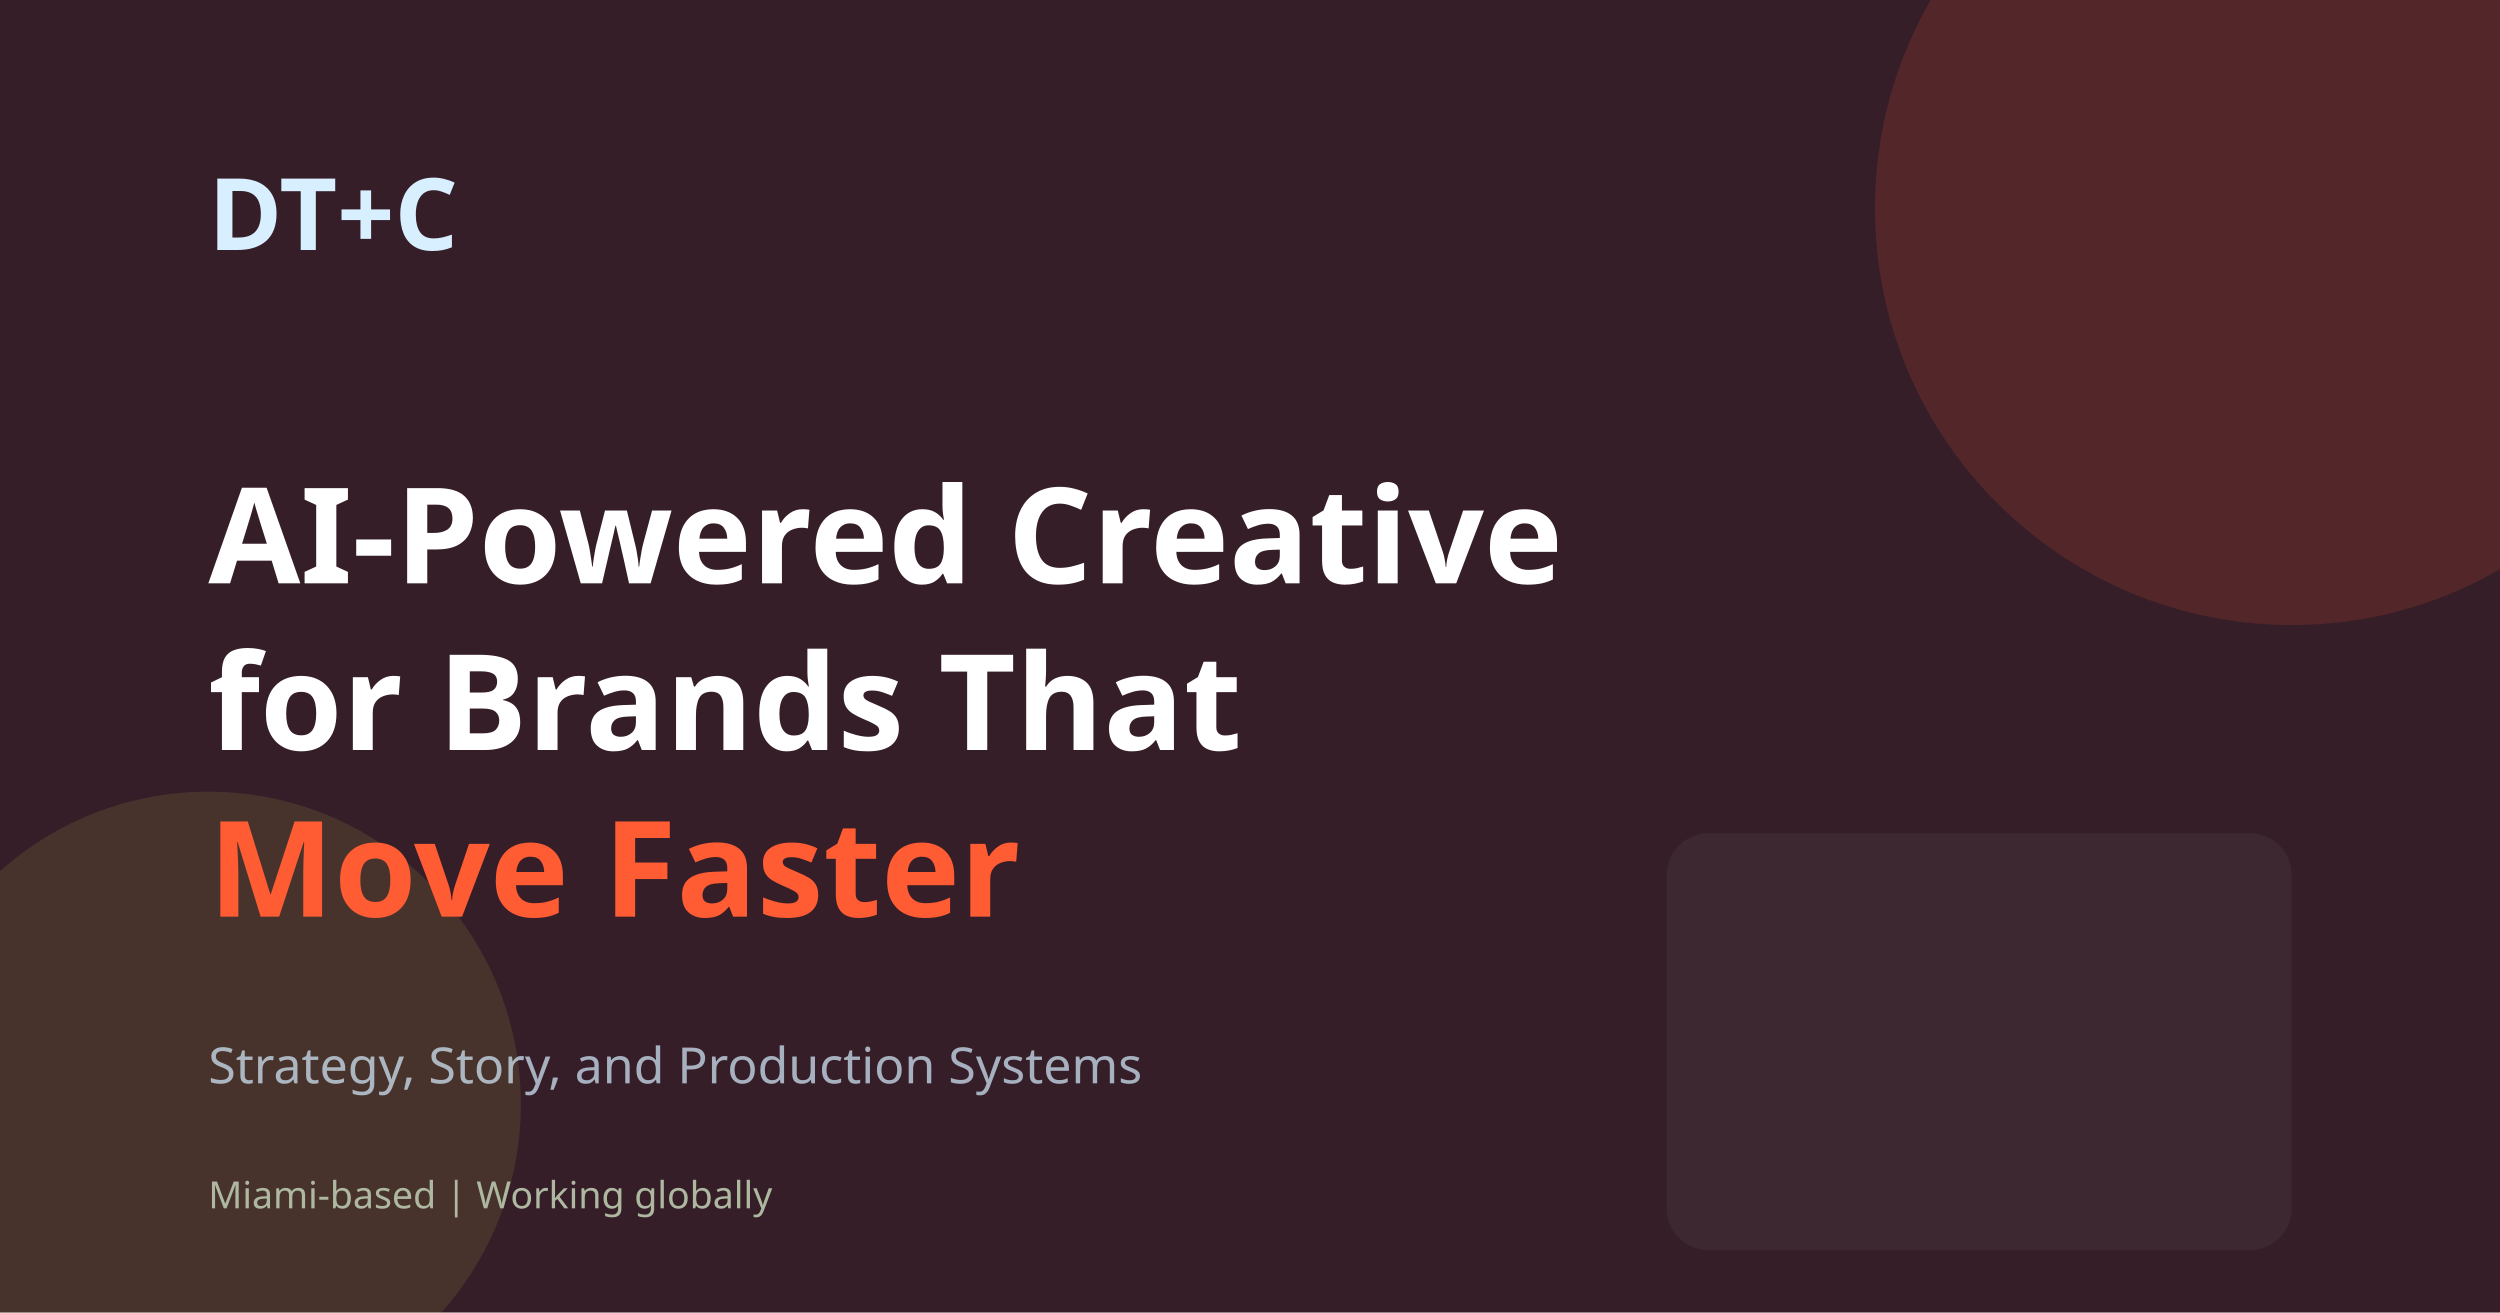
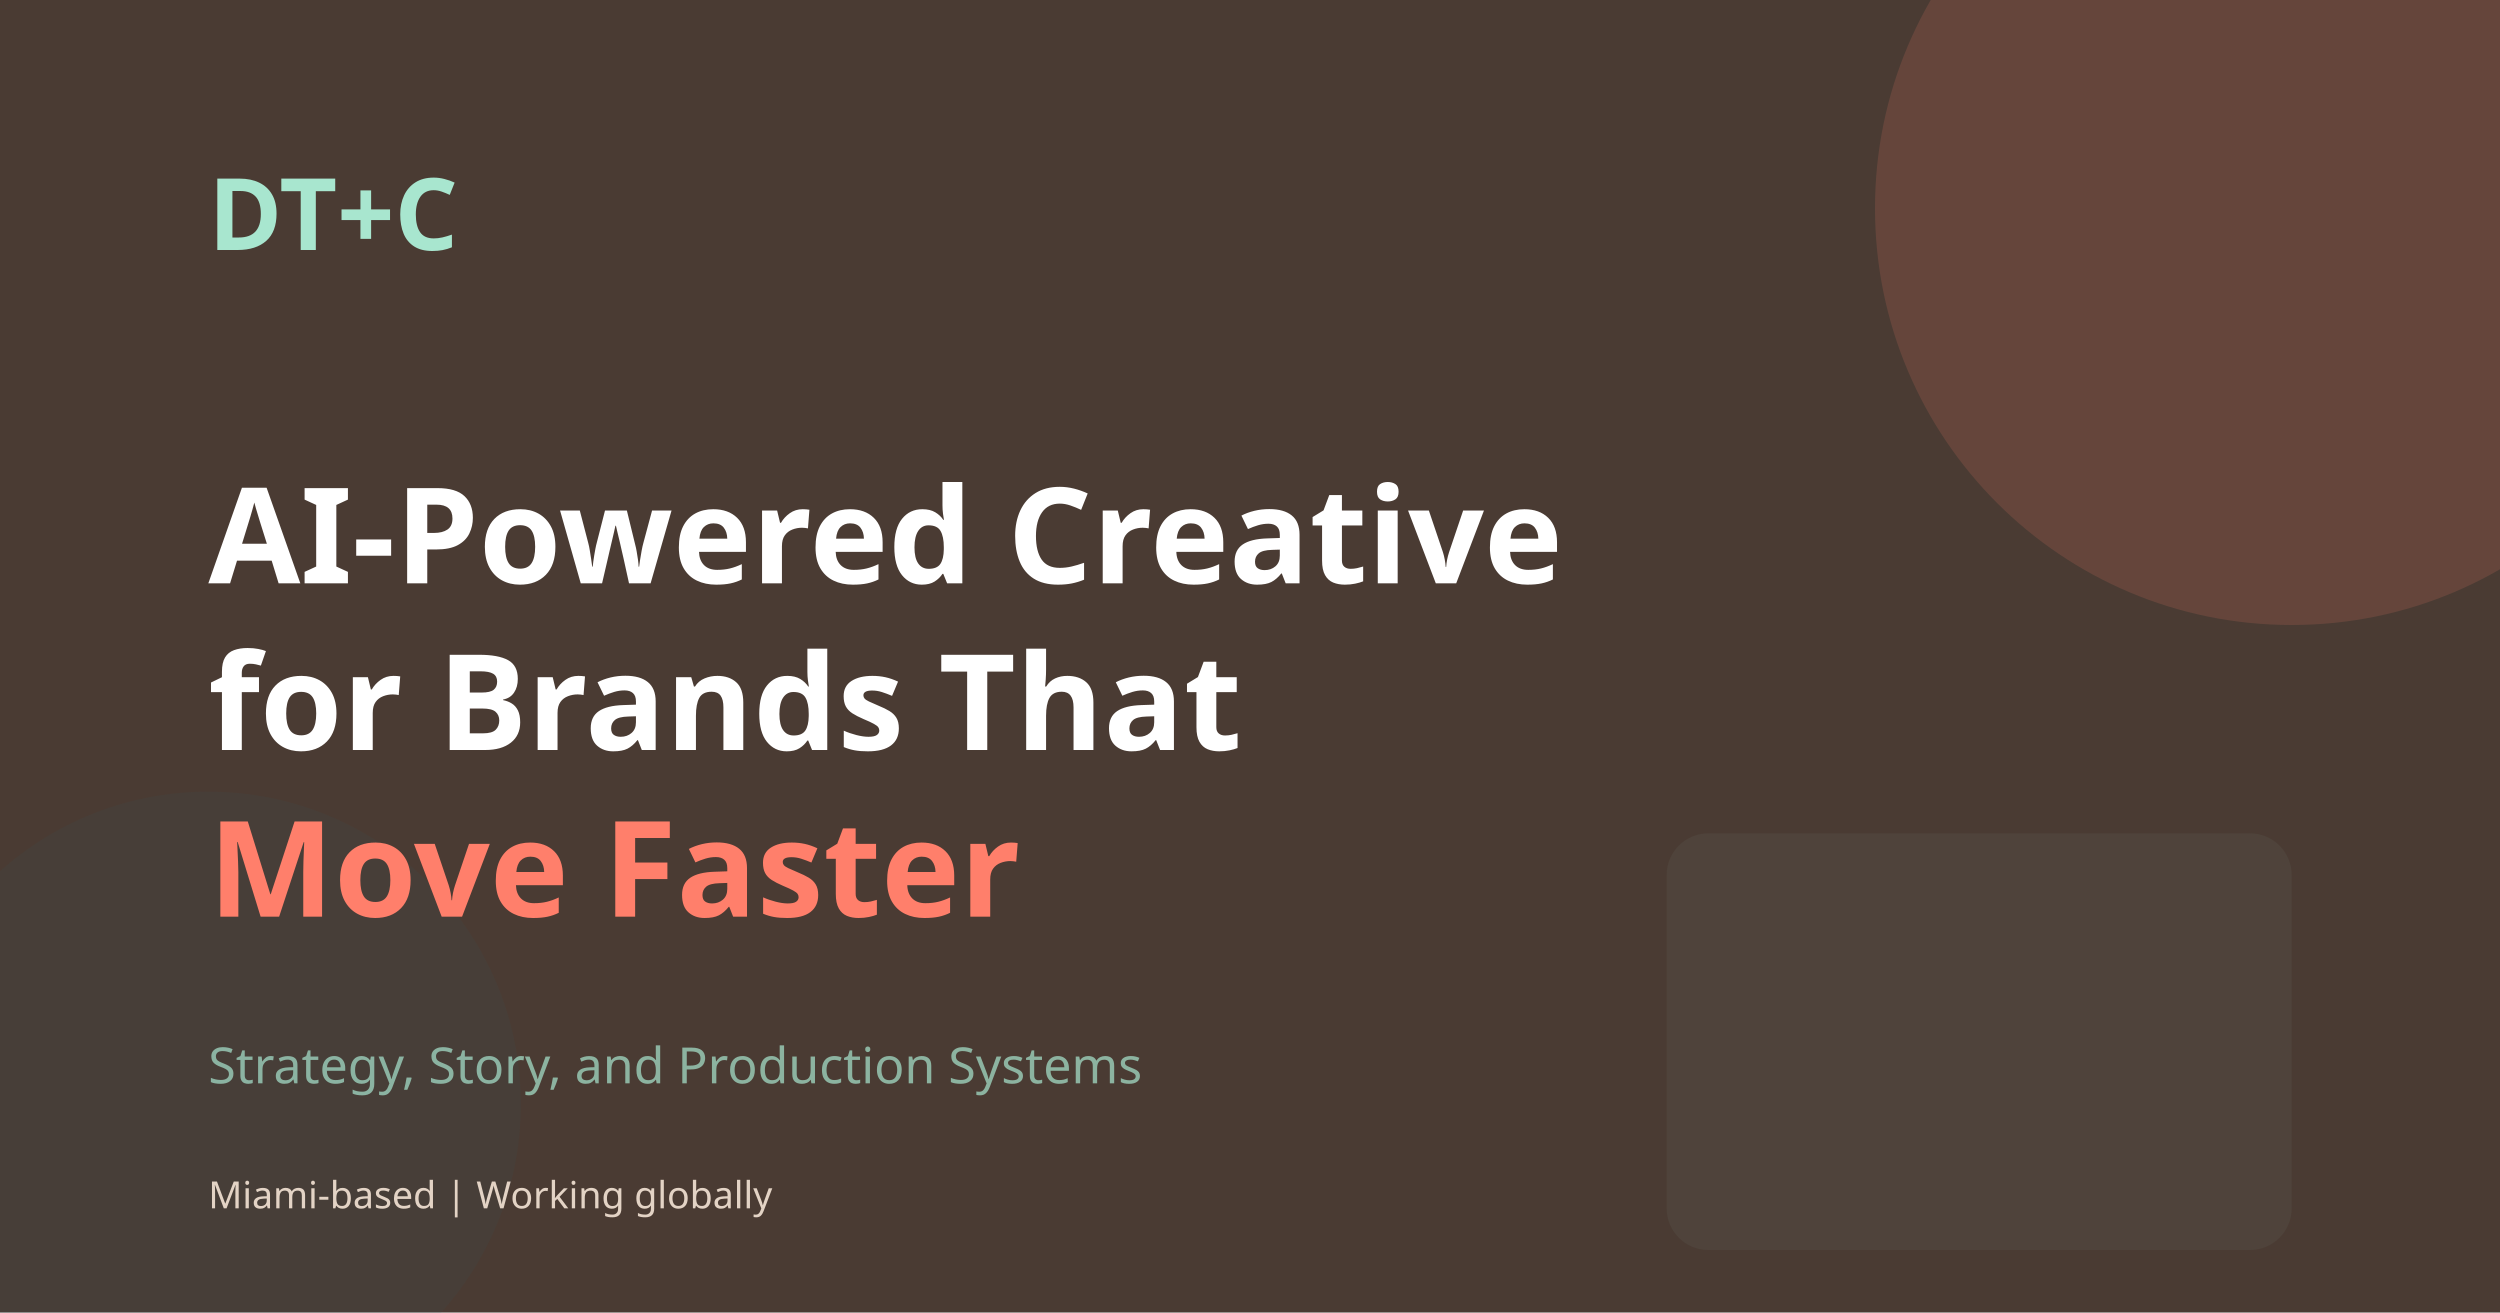
<svg xmlns="http://www.w3.org/2000/svg" width="1200" height="630" viewBox="0 0 1200 630" fill="none">
-   <rect width="1200" height="630" fill="#351E28" />
-   <circle cx="1100" cy="100" r="200" fill="#FF5C34" fill-opacity="0.15" />
-   <circle cx="100" cy="530" r="150" fill="#E9F056" fill-opacity="0.1" />
-   <rect x="800" y="400" width="300" height="200" rx="20" fill="#D7EFFF" fill-opacity="0.05" />
-   <text x="100" y="120" font-family="system-ui" font-size="48" font-weight="800" fill="#D7EFFF">DT+C</text>
+   <rect width="1200" height="630" fill="#4A3B33" />
+   <circle cx="1100" cy="100" r="200" fill="#FF7F6B" fill-opacity="0.15" />
+   <circle cx="100" cy="530" r="150" fill="#2F6364" fill-opacity="0.1" />
+   <rect x="800" y="400" width="300" height="200" rx="20" fill="#A8E6CF" fill-opacity="0.05" />
+   <text x="100" y="120" font-family="system-ui" font-size="48" font-weight="800" fill="#A8E6CF">DT+C</text>
  <text x="100" y="280" font-family="system-ui" font-size="64" font-weight="700" fill="#FFFFFF">AI-Powered Creative</text>
  <text x="100" y="360" font-family="system-ui" font-size="64" font-weight="700" fill="#FFFFFF">for Brands That</text>
-   <text x="100" y="440" font-family="system-ui" font-size="64" font-weight="700" fill="#FF5C34">Move Faster</text>
-   <text x="100" y="520" font-family="system-ui" font-size="24" fill="#D7EFFF" fill-opacity="0.7">Strategy, Story, and Production Systems</text>
-   <text x="100" y="580" font-family="system-ui" font-size="18" fill="#AEB8A0">Miami-based | Working globally</text>
+   <text x="100" y="440" font-family="system-ui" font-size="64" font-weight="700" fill="#FF7F6B">Move Faster</text>
+   <text x="100" y="520" font-family="system-ui" font-size="24" fill="#A8E6CF" fill-opacity="0.7">Strategy, Story, and Production Systems</text>
+   <text x="100" y="580" font-family="system-ui" font-size="18" fill="#E3D3C5">Miami-based | Working globally</text>
</svg>
